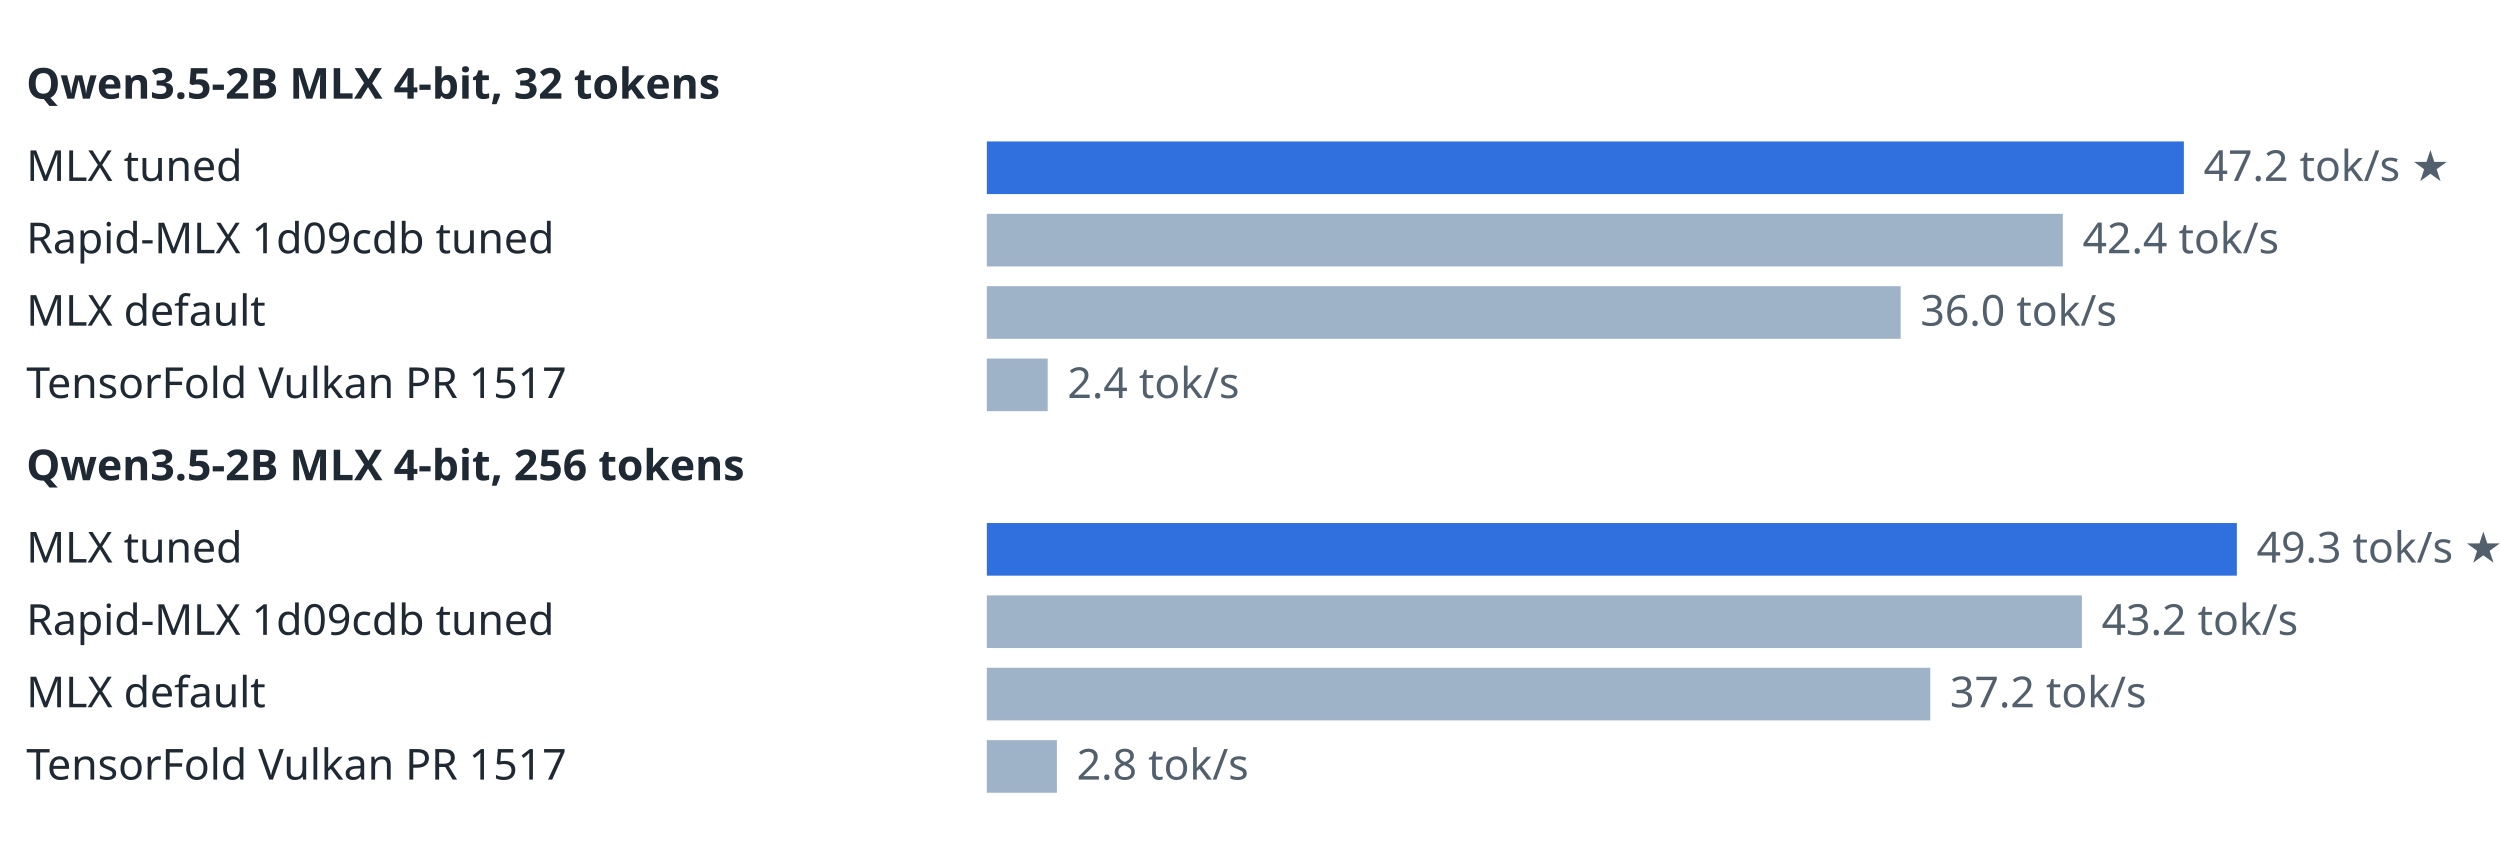
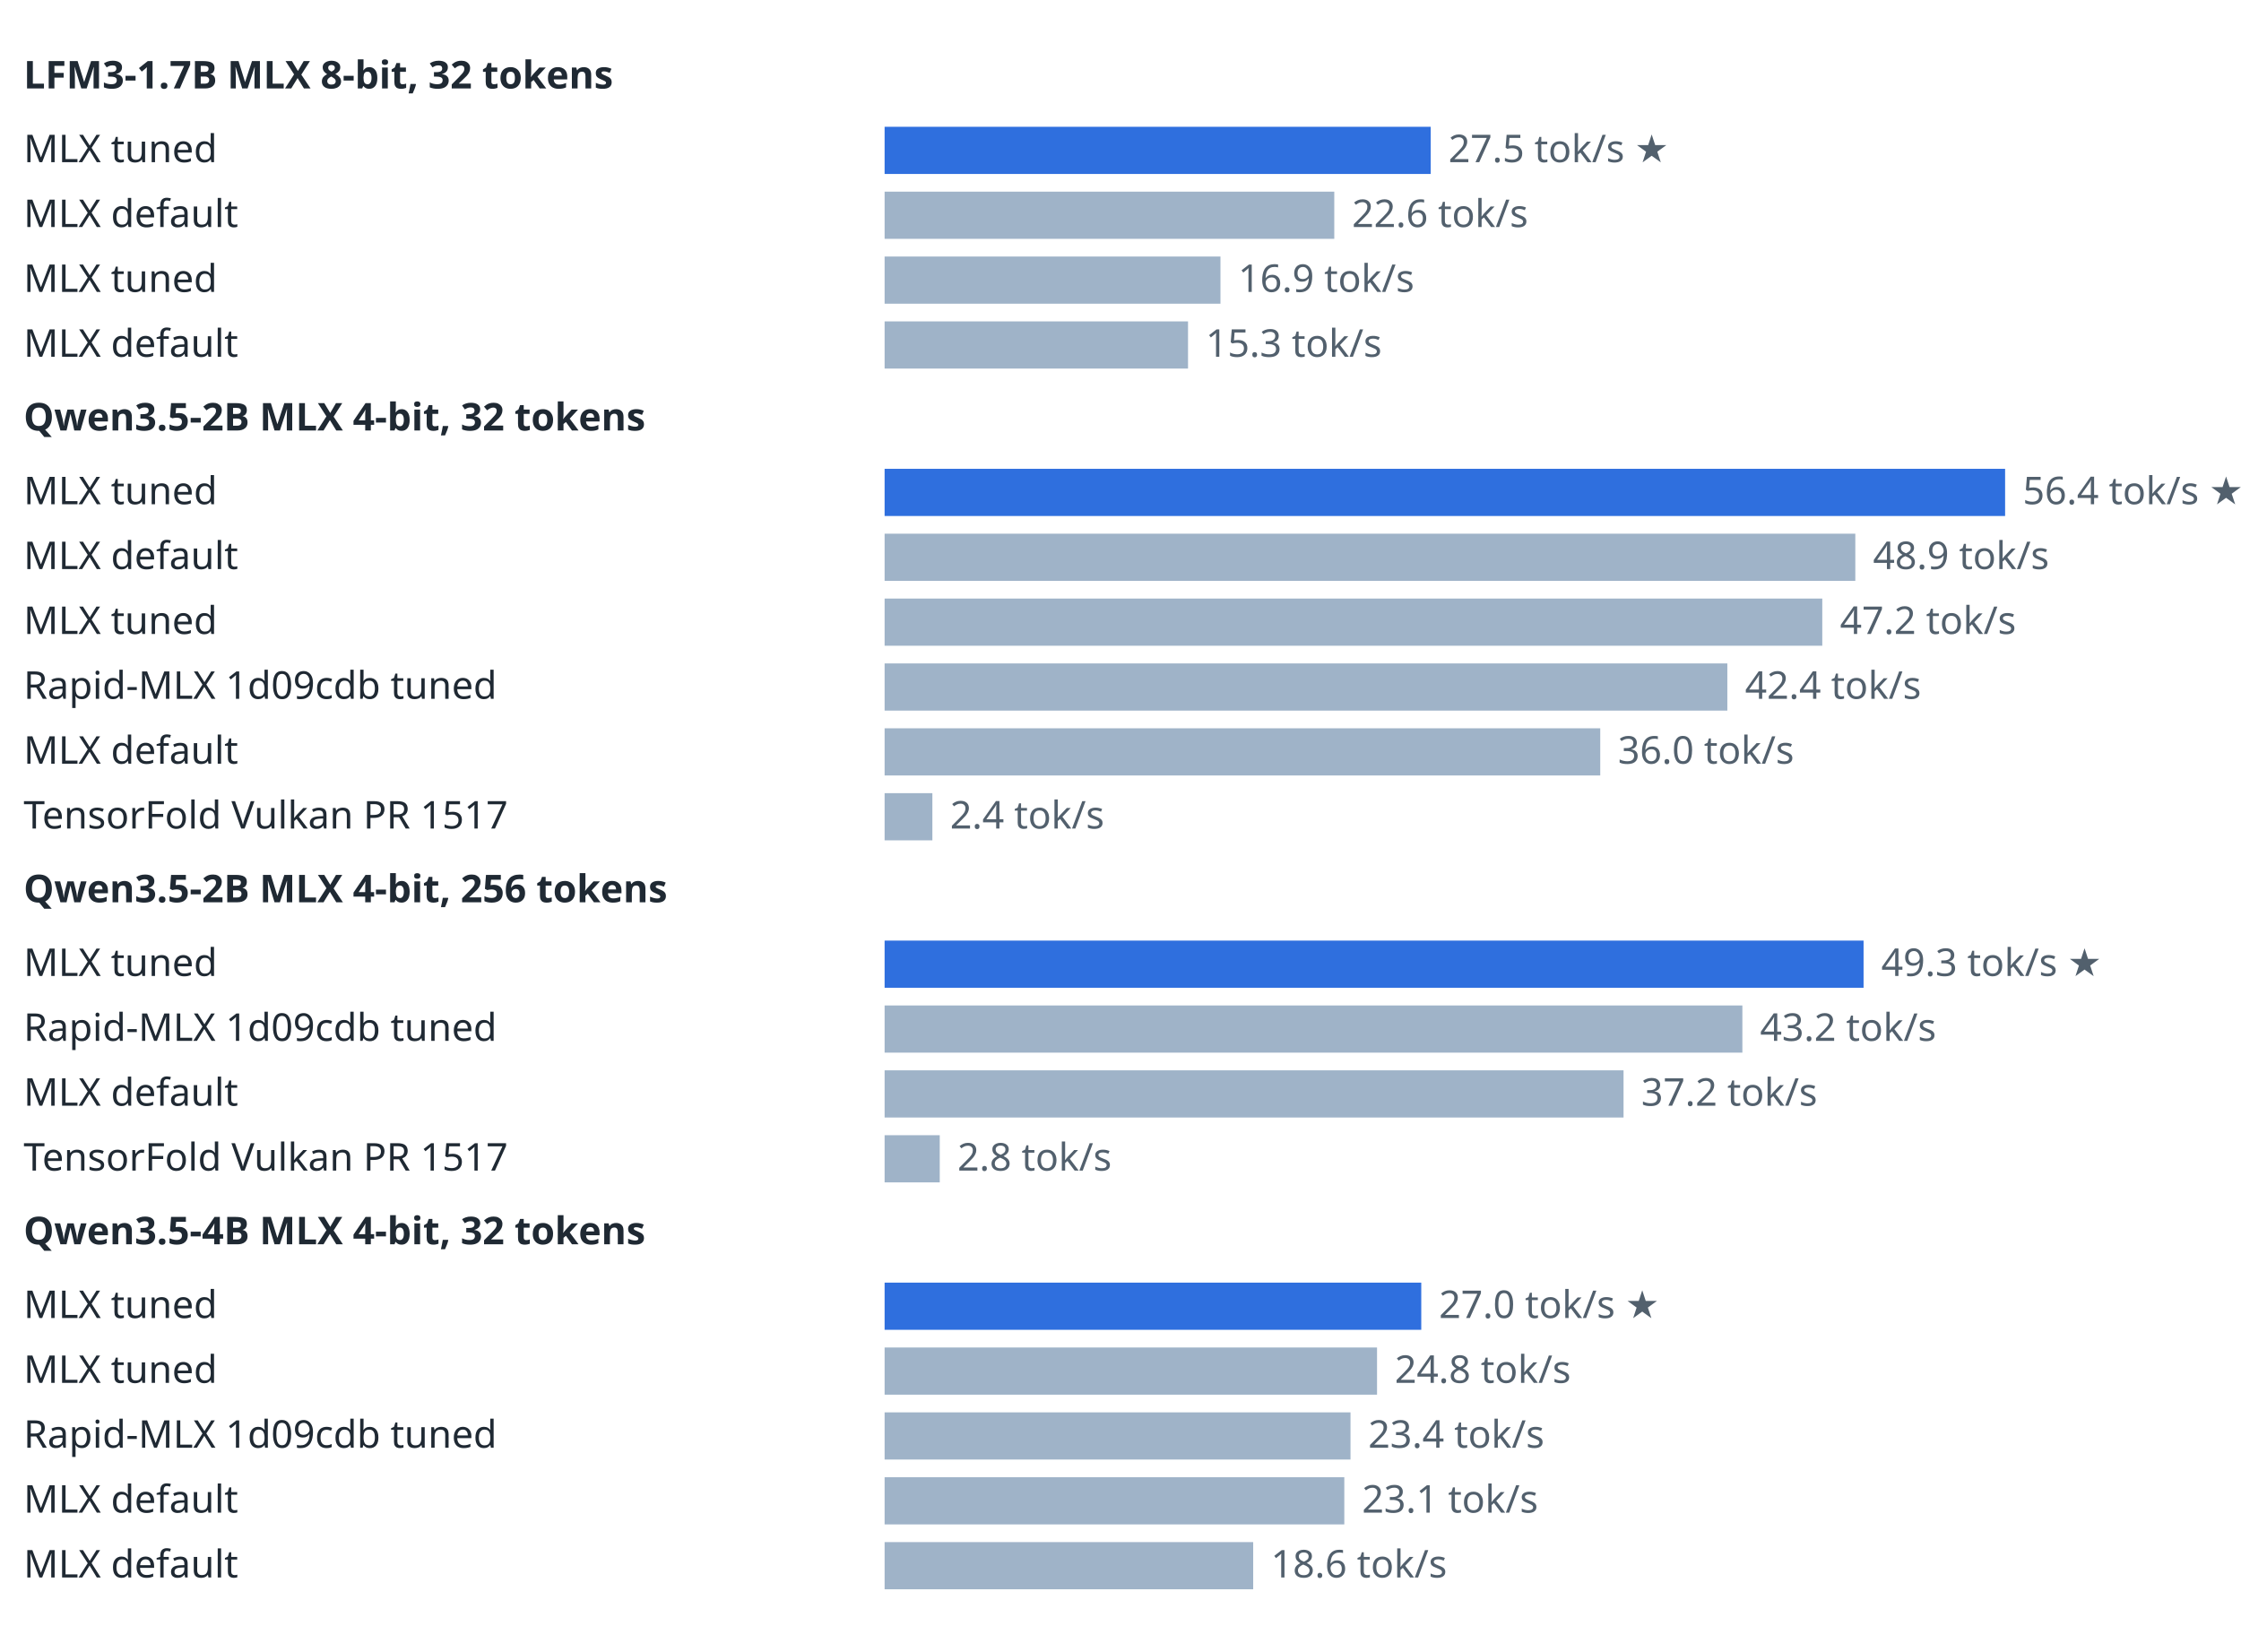
- <svg xmlns="http://www.w3.org/2000/svg" width="760" height="262" viewBox="0 0 760 262">
+ <svg xmlns="http://www.w3.org/2000/svg" width="760" height="560" viewBox="0 0 760 560">
  <style>text{font:13px sans-serif;fill:#1f2933}.h{font-weight:600}.v{fill:#52606d}.bar{fill:#9fb3c8}.best{fill:#2f6fde}@media (prefers-color-scheme:dark){text{fill:#e4e7eb}.v{fill:#cbd2d9}.bar{fill:#52606d}.best{fill:#5b9bf8}}</style>
-   <text x="8" y="30" class="h">Qwen3.5-2B MLX 4-bit, 32 tokens</text>
+   <text x="8" y="30" class="h">LFM3-1.7B MLX 8-bit, 32 tokens</text>
  <text x="8" y="55" class="l">MLX tuned</text>
-   <rect x="300" y="43" width="363.9" height="16" class="best" />
-   <text x="669.9" y="55" class="v">47.2 tok/s ★</text>
-   <text x="8" y="77" class="l">Rapid-MLX 1d09cdb tuned</text>
-   <rect x="300" y="65" width="327.1" height="16" class="bar" />
-   <text x="633.1" y="77" class="v">42.4 tok/s</text>
-   <text x="8" y="99" class="l">MLX default</text>
-   <rect x="300" y="87" width="277.8" height="16" class="bar" />
-   <text x="583.8" y="99" class="v">36.0 tok/s</text>
-   <text x="8" y="121" class="l">TensorFold Vulkan PR 1517</text>
-   <rect x="300" y="109" width="18.5" height="16" class="bar" />
-   <text x="324.5" y="121" class="v">2.4 tok/s</text>
-   <text x="8" y="146" class="h">Qwen3.5-2B MLX 4-bit, 256 tokens</text>
+   <rect x="300" y="43" width="185.2" height="16" class="best" />
+   <text x="491.2" y="55" class="v">27.5 tok/s ★</text>
+   <text x="8" y="77" class="l">MLX default</text>
+   <rect x="300" y="65" width="152.5" height="16" class="bar" />
+   <text x="458.5" y="77" class="v">22.6 tok/s</text>
+   <text x="8" y="99" class="l">MLX tuned</text>
+   <rect x="300" y="87" width="113.9" height="16" class="bar" />
+   <text x="419.9" y="99" class="v">16.9 tok/s</text>
+   <text x="8" y="121" class="l">MLX default</text>
+   <rect x="300" y="109" width="102.9" height="16" class="bar" />
+   <text x="408.9" y="121" class="v">15.3 tok/s</text>
+   <text x="8" y="146" class="h">Qwen3.5-2B MLX 4-bit, 32 tokens</text>
  <text x="8" y="171" class="l">MLX tuned</text>
  <rect x="300" y="159" width="380.0" height="16" class="best" />
-   <text x="686.0" y="171" class="v">49.3 tok/s ★</text>
-   <text x="8" y="193" class="l">Rapid-MLX 1d09cdb tuned</text>
-   <rect x="300" y="181" width="332.9" height="16" class="bar" />
-   <text x="638.9" y="193" class="v">43.2 tok/s</text>
-   <text x="8" y="215" class="l">MLX default</text>
-   <rect x="300" y="203" width="286.8" height="16" class="bar" />
-   <text x="592.8" y="215" class="v">37.2 tok/s</text>
-   <text x="8" y="237" class="l">TensorFold Vulkan PR 1517</text>
-   <rect x="300" y="225" width="21.3" height="16" class="bar" />
-   <text x="327.3" y="237" class="v">2.8 tok/s</text>
+   <text x="686.0" y="171" class="v">56.4 tok/s ★</text>
+   <text x="8" y="193" class="l">MLX default</text>
+   <rect x="300" y="181" width="329.2" height="16" class="bar" />
+   <text x="635.2" y="193" class="v">48.9 tok/s</text>
+   <text x="8" y="215" class="l">MLX tuned</text>
+   <rect x="300" y="203" width="318.0" height="16" class="bar" />
+   <text x="624.0" y="215" class="v">47.2 tok/s</text>
+   <text x="8" y="237" class="l">Rapid-MLX 1d09cdb tuned</text>
+   <rect x="300" y="225" width="285.8" height="16" class="bar" />
+   <text x="591.8" y="237" class="v">42.4 tok/s</text>
+   <text x="8" y="259" class="l">MLX default</text>
+   <rect x="300" y="247" width="242.7" height="16" class="bar" />
+   <text x="548.7" y="259" class="v">36.0 tok/s</text>
+   <text x="8" y="281" class="l">TensorFold Vulkan PR 1517</text>
+   <rect x="300" y="269" width="16.2" height="16" class="bar" />
+   <text x="322.2" y="281" class="v">2.4 tok/s</text>
+   <text x="8" y="306" class="h">Qwen3.5-2B MLX 4-bit, 256 tokens</text>
+   <text x="8" y="331" class="l">MLX tuned</text>
+   <rect x="300" y="319" width="332.0" height="16" class="best" />
+   <text x="638.0" y="331" class="v">49.3 tok/s ★</text>
+   <text x="8" y="353" class="l">Rapid-MLX 1d09cdb tuned</text>
+   <rect x="300" y="341" width="290.9" height="16" class="bar" />
+   <text x="596.9" y="353" class="v">43.2 tok/s</text>
+   <text x="8" y="375" class="l">MLX default</text>
+   <rect x="300" y="363" width="250.6" height="16" class="bar" />
+   <text x="556.6" y="375" class="v">37.2 tok/s</text>
+   <text x="8" y="397" class="l">TensorFold Vulkan PR 1517</text>
+   <rect x="300" y="385" width="18.7" height="16" class="bar" />
+   <text x="324.7" y="397" class="v">2.8 tok/s</text>
+   <text x="8" y="422" class="h">Qwen3.5-4B MLX 4-bit, 32 tokens</text>
+   <text x="8" y="447" class="l">MLX tuned</text>
+   <rect x="300" y="435" width="182.0" height="16" class="best" />
+   <text x="488.0" y="447" class="v">27.0 tok/s ★</text>
+   <text x="8" y="469" class="l">MLX tuned</text>
+   <rect x="300" y="457" width="167.0" height="16" class="bar" />
+   <text x="473.0" y="469" class="v">24.8 tok/s</text>
+   <text x="8" y="491" class="l">Rapid-MLX 1d09cdb tuned</text>
+   <rect x="300" y="479" width="158.0" height="16" class="bar" />
+   <text x="464.0" y="491" class="v">23.4 tok/s</text>
+   <text x="8" y="513" class="l">MLX default</text>
+   <rect x="300" y="501" width="155.9" height="16" class="bar" />
+   <text x="461.9" y="513" class="v">23.1 tok/s</text>
+   <text x="8" y="535" class="l">MLX default</text>
+   <rect x="300" y="523" width="125.0" height="16" class="bar" />
+   <text x="431.0" y="535" class="v">18.6 tok/s</text>
</svg>
